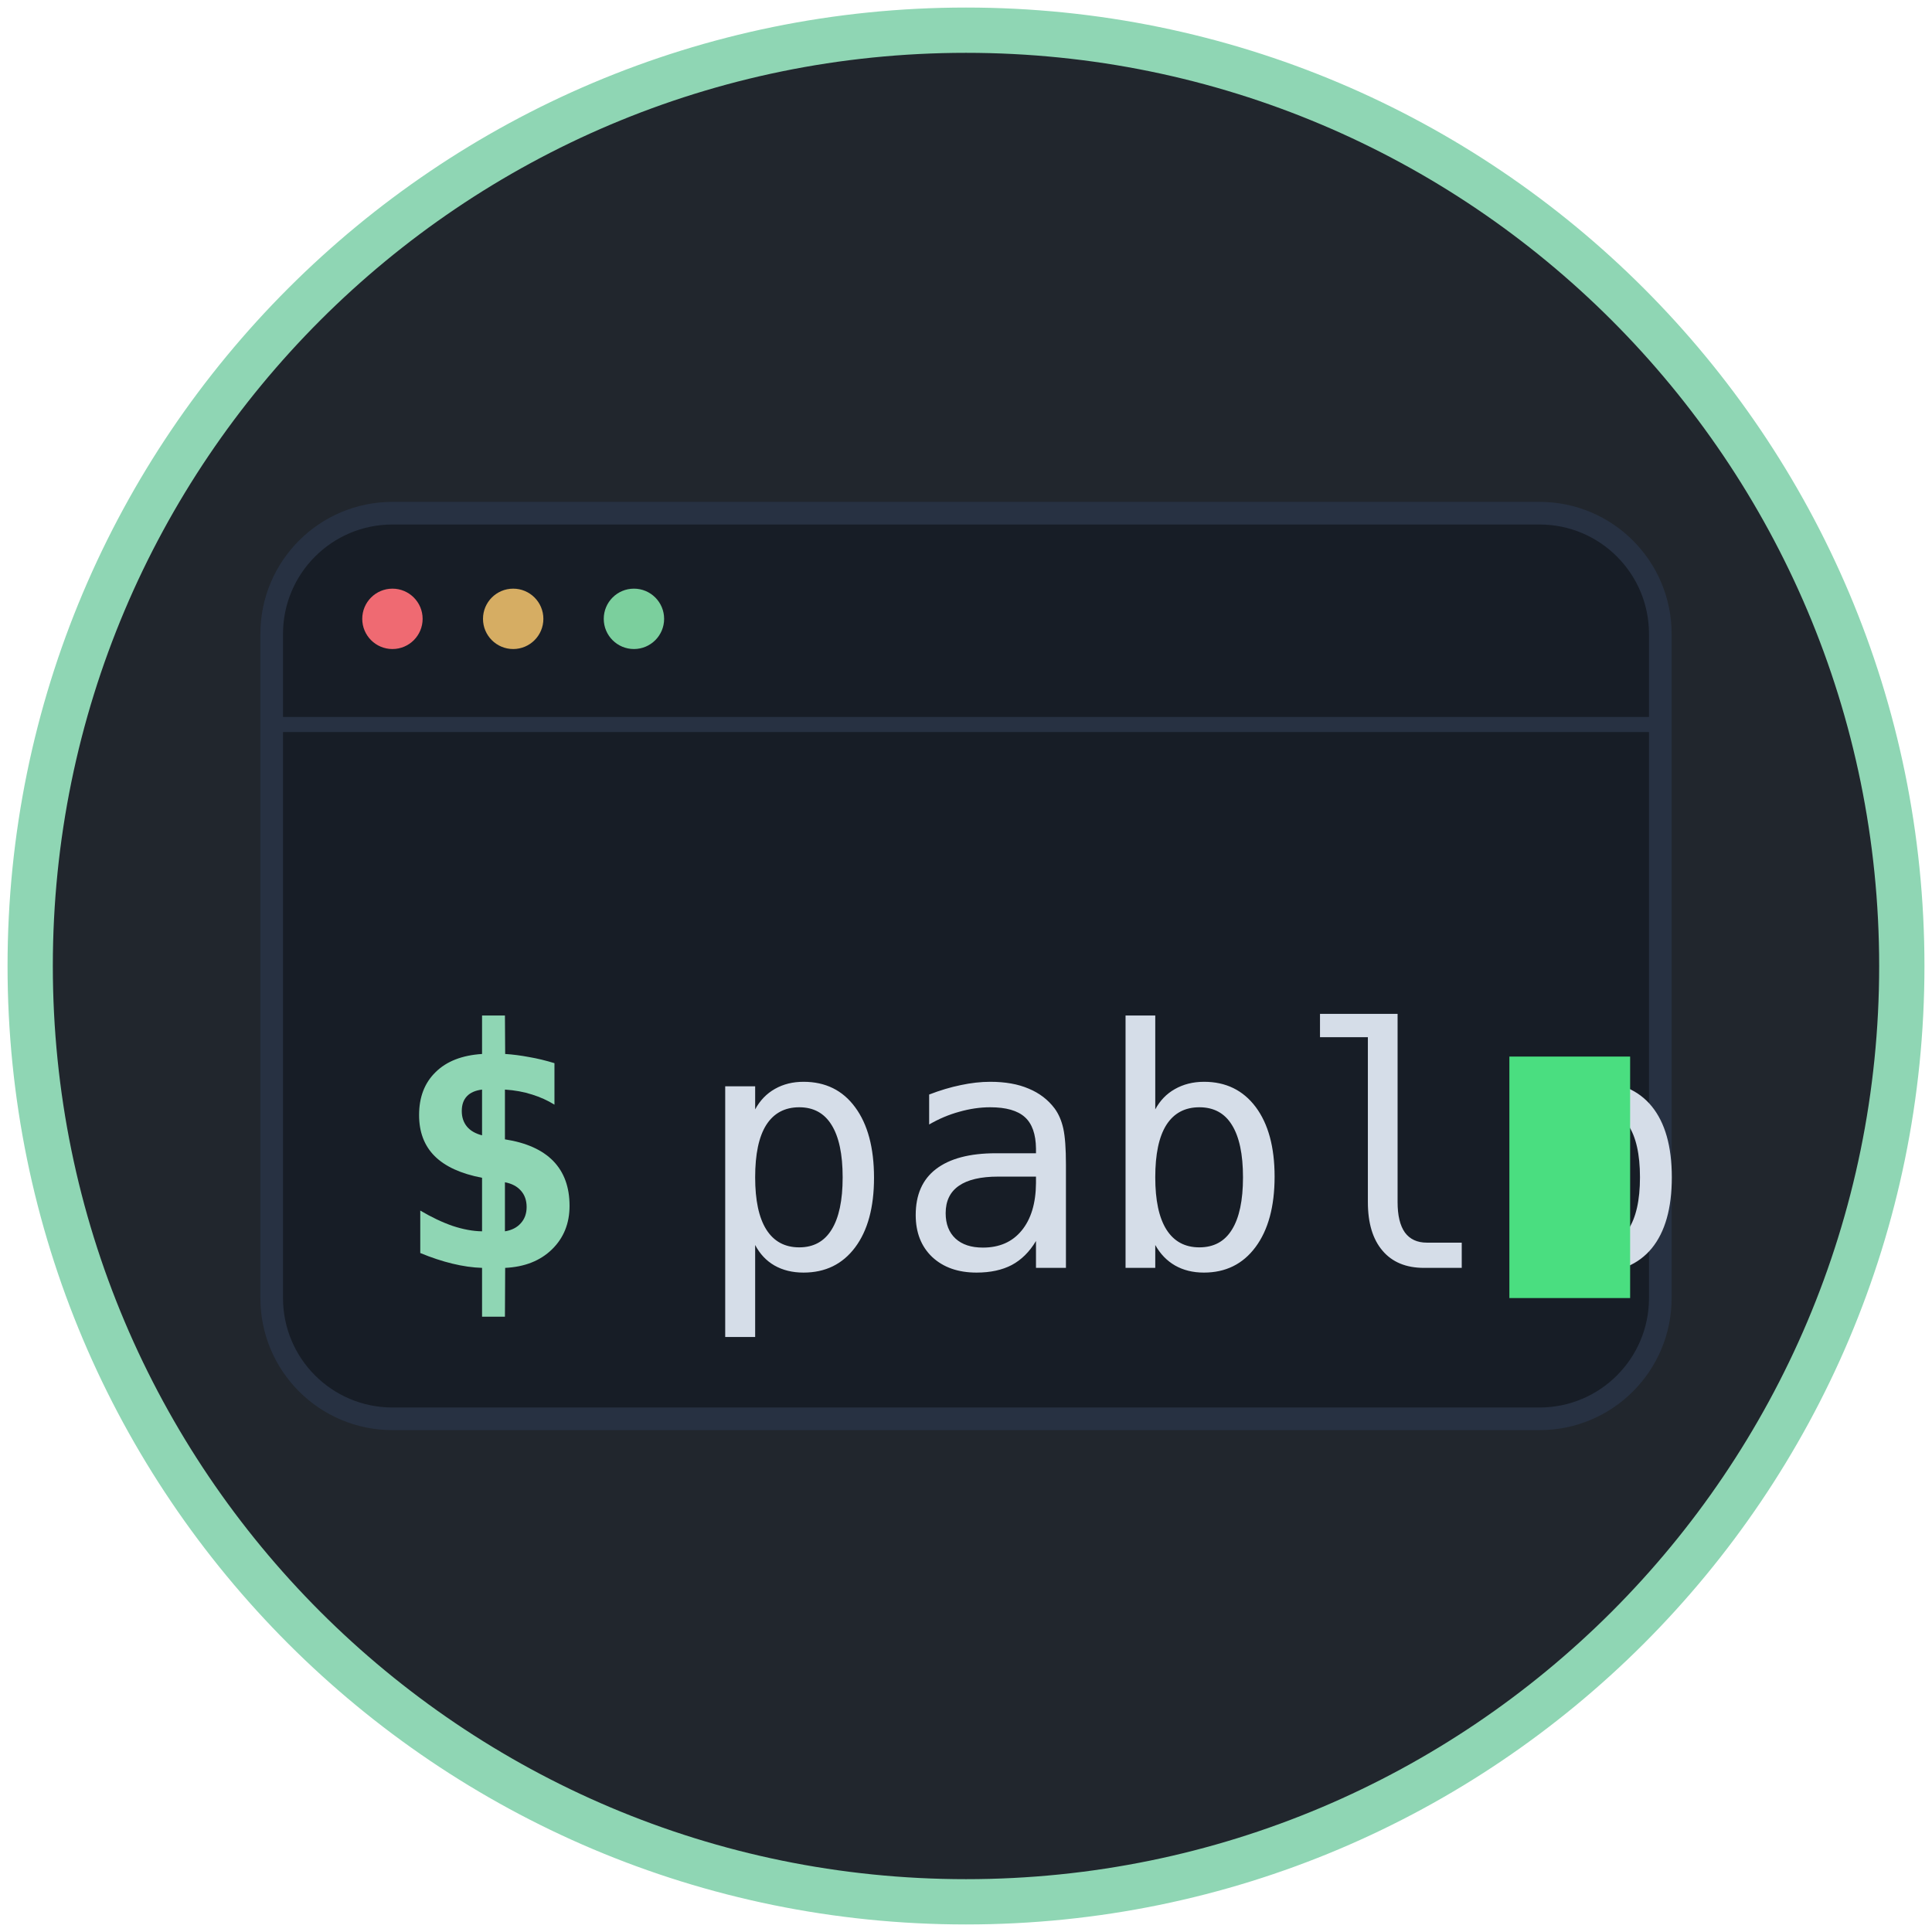
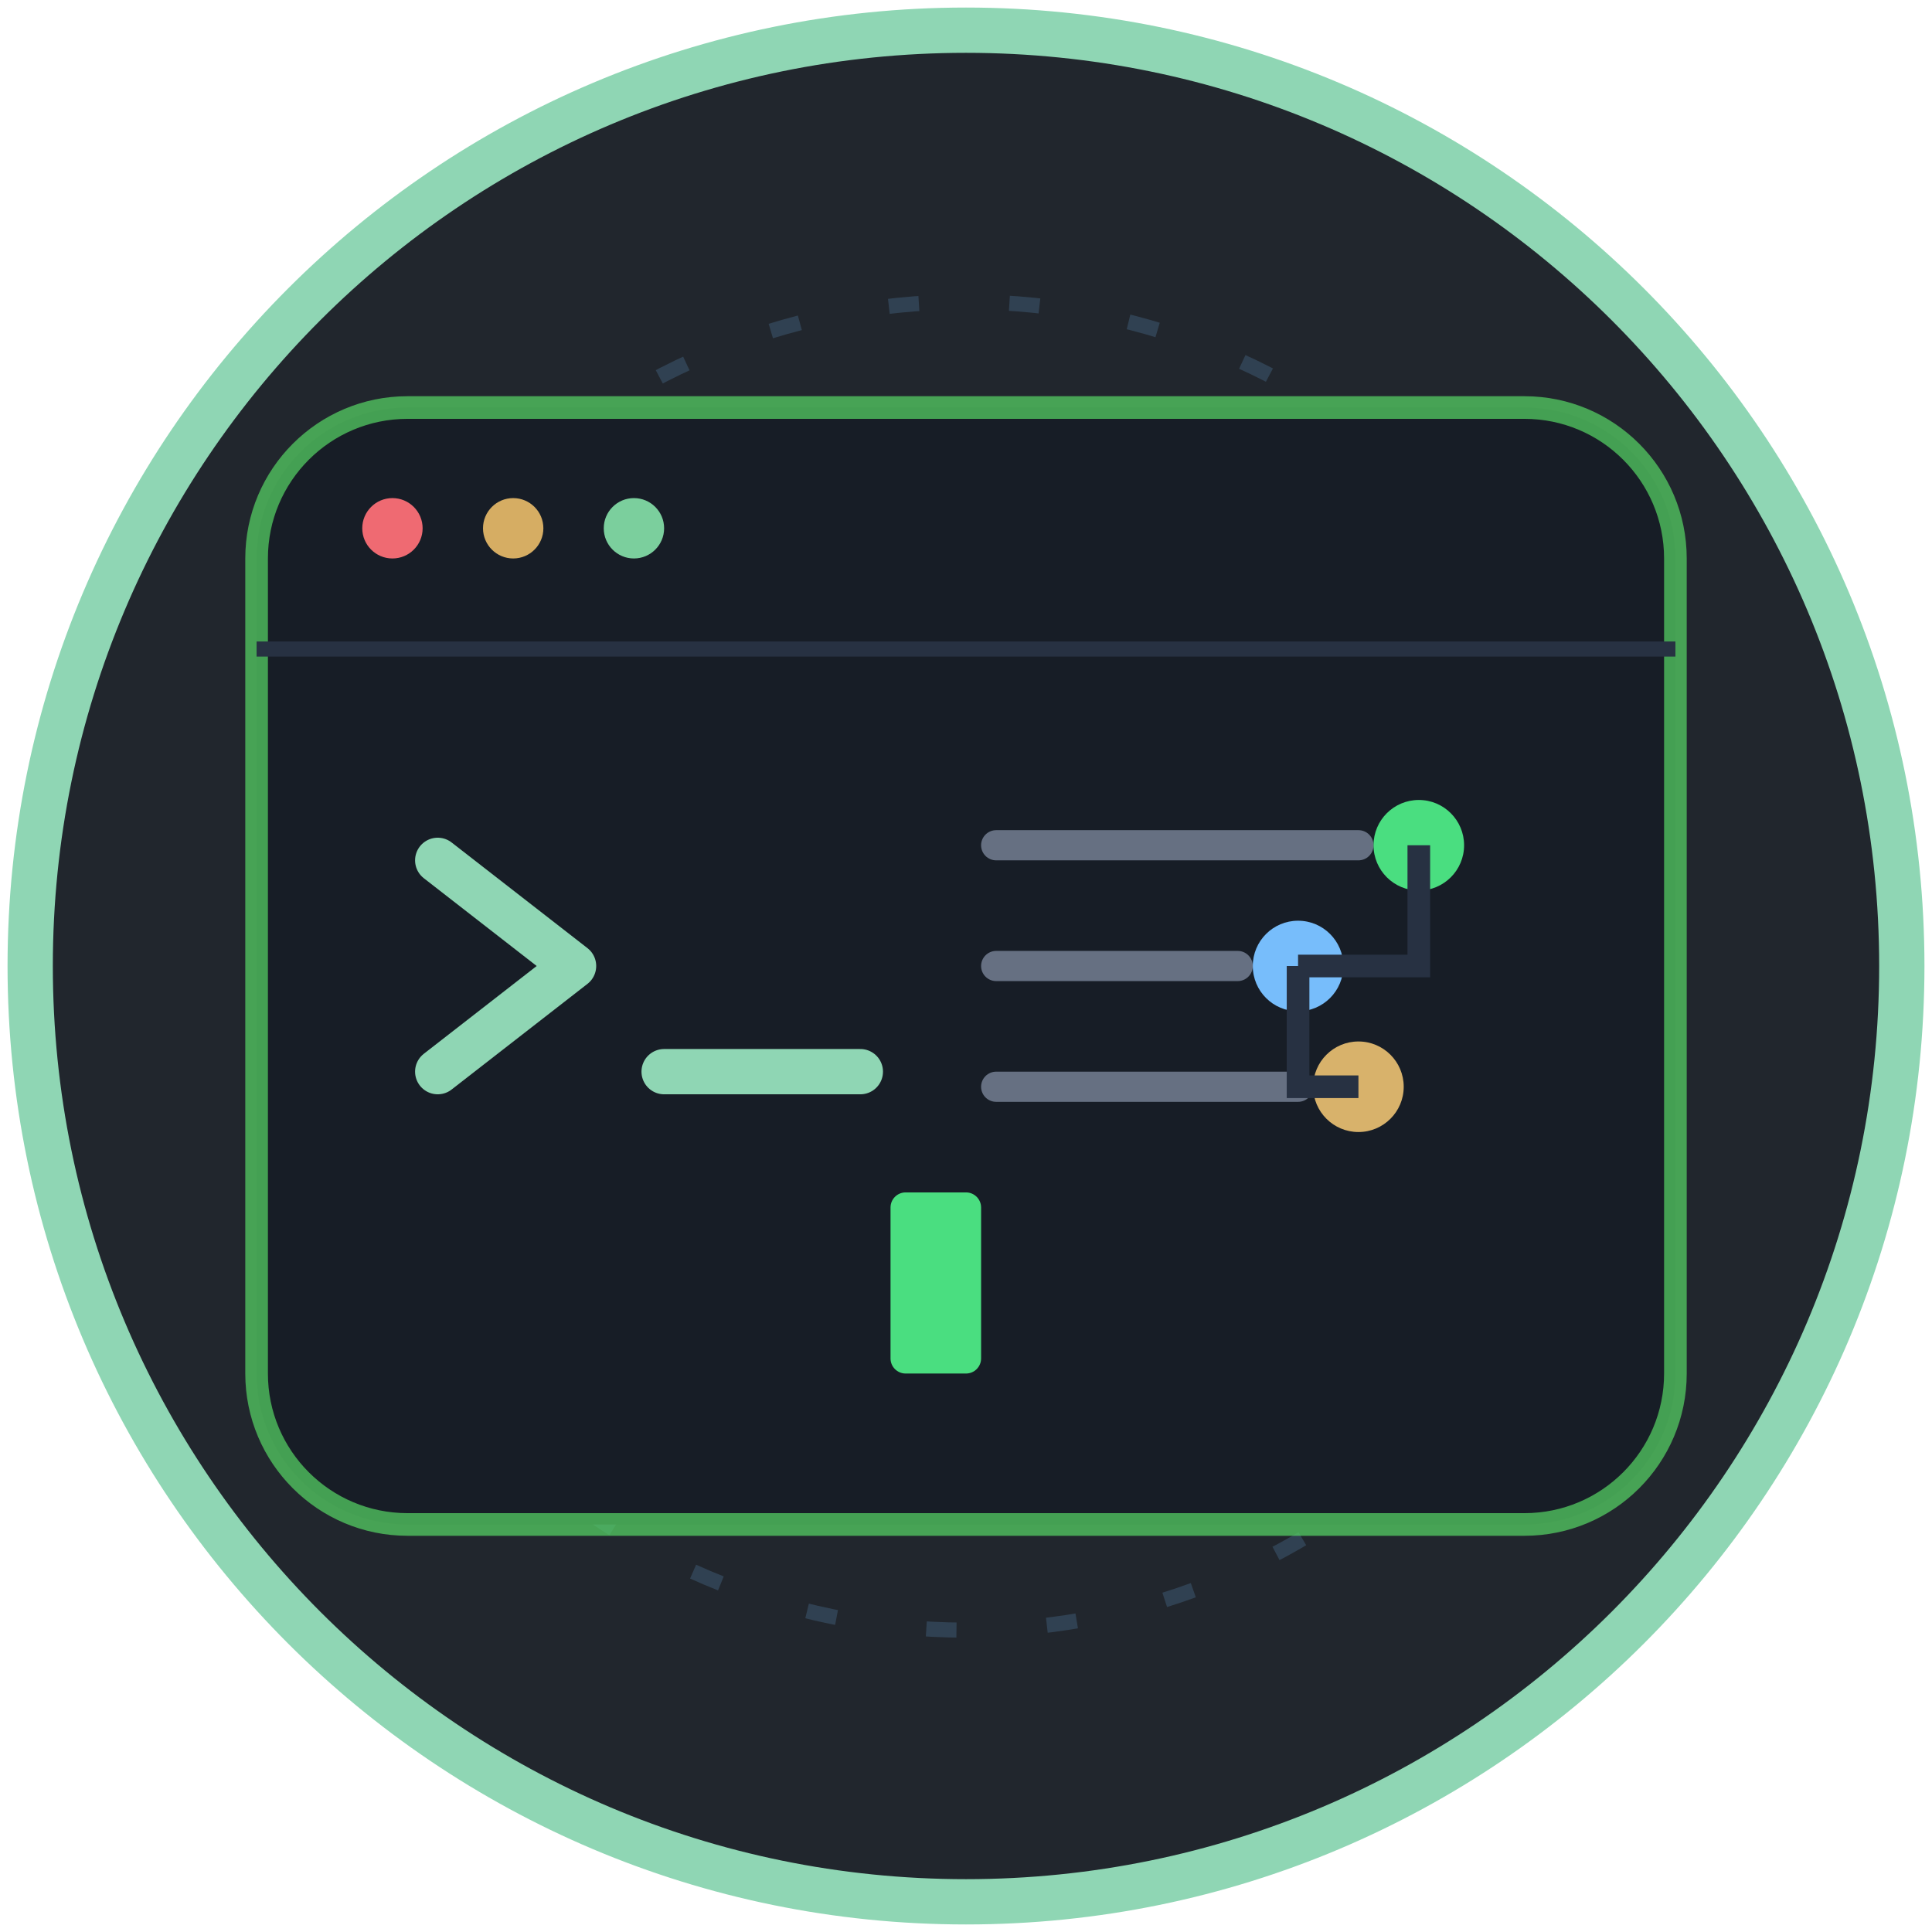
<svg xmlns="http://www.w3.org/2000/svg" viewBox="0 0 128 128" fill="none">
  <circle cx="64" cy="64" r="62" fill="#21262d" stroke="#8fd6b4" stroke-width="3" />
-   <rect x="18" y="34" width="92" height="60" rx="8" fill="#171d26" stroke="#273142" stroke-width="1.5" />
-   <line x1="18" y1="48" x2="110" y2="48" stroke="#273142" stroke-width="1" />
-   <circle cx="26" cy="41" r="2" fill="#ef6a72" />
-   <circle cx="34" cy="41" r="2" fill="#d6ad63" />
-   <circle cx="42" cy="41" r="2" fill="#7bcf9d" />
-   <text x="26" y="84" font-family="'Mona Sans Mono','Cascadia Code',monospace" font-size="22" font-weight="700" fill="#8fd6b4">$</text>
-   <text x="46" y="84" font-family="'Mona Sans Mono','Cascadia Code',monospace" font-size="22" font-weight="500" fill="#d5dde8">pablo</text>
-   <rect x="100" y="70" width="8" height="16" fill="#4ade80" class="avatar-cursor" />
+   <path d="M20 64a44 44 0 0 1 44-44 44 44 0 0 1 44 44 44 44 0 0 1-44 44 44 44 0 0 1-44-44Z" stroke="#77bdfb" stroke-opacity=".18" stroke-width="1" stroke-dasharray="2 6" />
+   <rect x="17" y="27" width="94" height="74" rx="10" fill="#171d26" stroke="#56d364" stroke-opacity=".72" stroke-width="1.5" />
+   <line x1="17" y1="43" x2="111" y2="43" stroke="#273142" stroke-width="1" />
+   <circle cx="26" cy="35" r="2" fill="#ef6a72" />
+   <circle cx="34" cy="35" r="2" fill="#d6ad63" />
+   <circle cx="42" cy="35" r="2" fill="#7bcf9d" />
+   <path d="M29 57l9 7-9 7M44 71h13" stroke="#8fd6b4" stroke-width="3" stroke-linecap="round" stroke-linejoin="round" />
+   <path d="M66 56h24M66 64h16M66 72h20" stroke="#7d889c" stroke-opacity=".78" stroke-width="2" stroke-linecap="round" />
+   <circle cx="94" cy="56" r="3" fill="#4ade80" />
+   <circle cx="86" cy="64" r="3" fill="#77bdfb" />
+   <circle cx="90" cy="72" r="3" fill="#d8b26b" />
+   <path d="M94 56v8h-8M86 64v8h4" stroke="#273142" stroke-width="1.5" />
+   <rect x="59" y="79" width="6" height="12" rx="1" fill="#4ade80" class="avatar-cursor" />
</svg>
